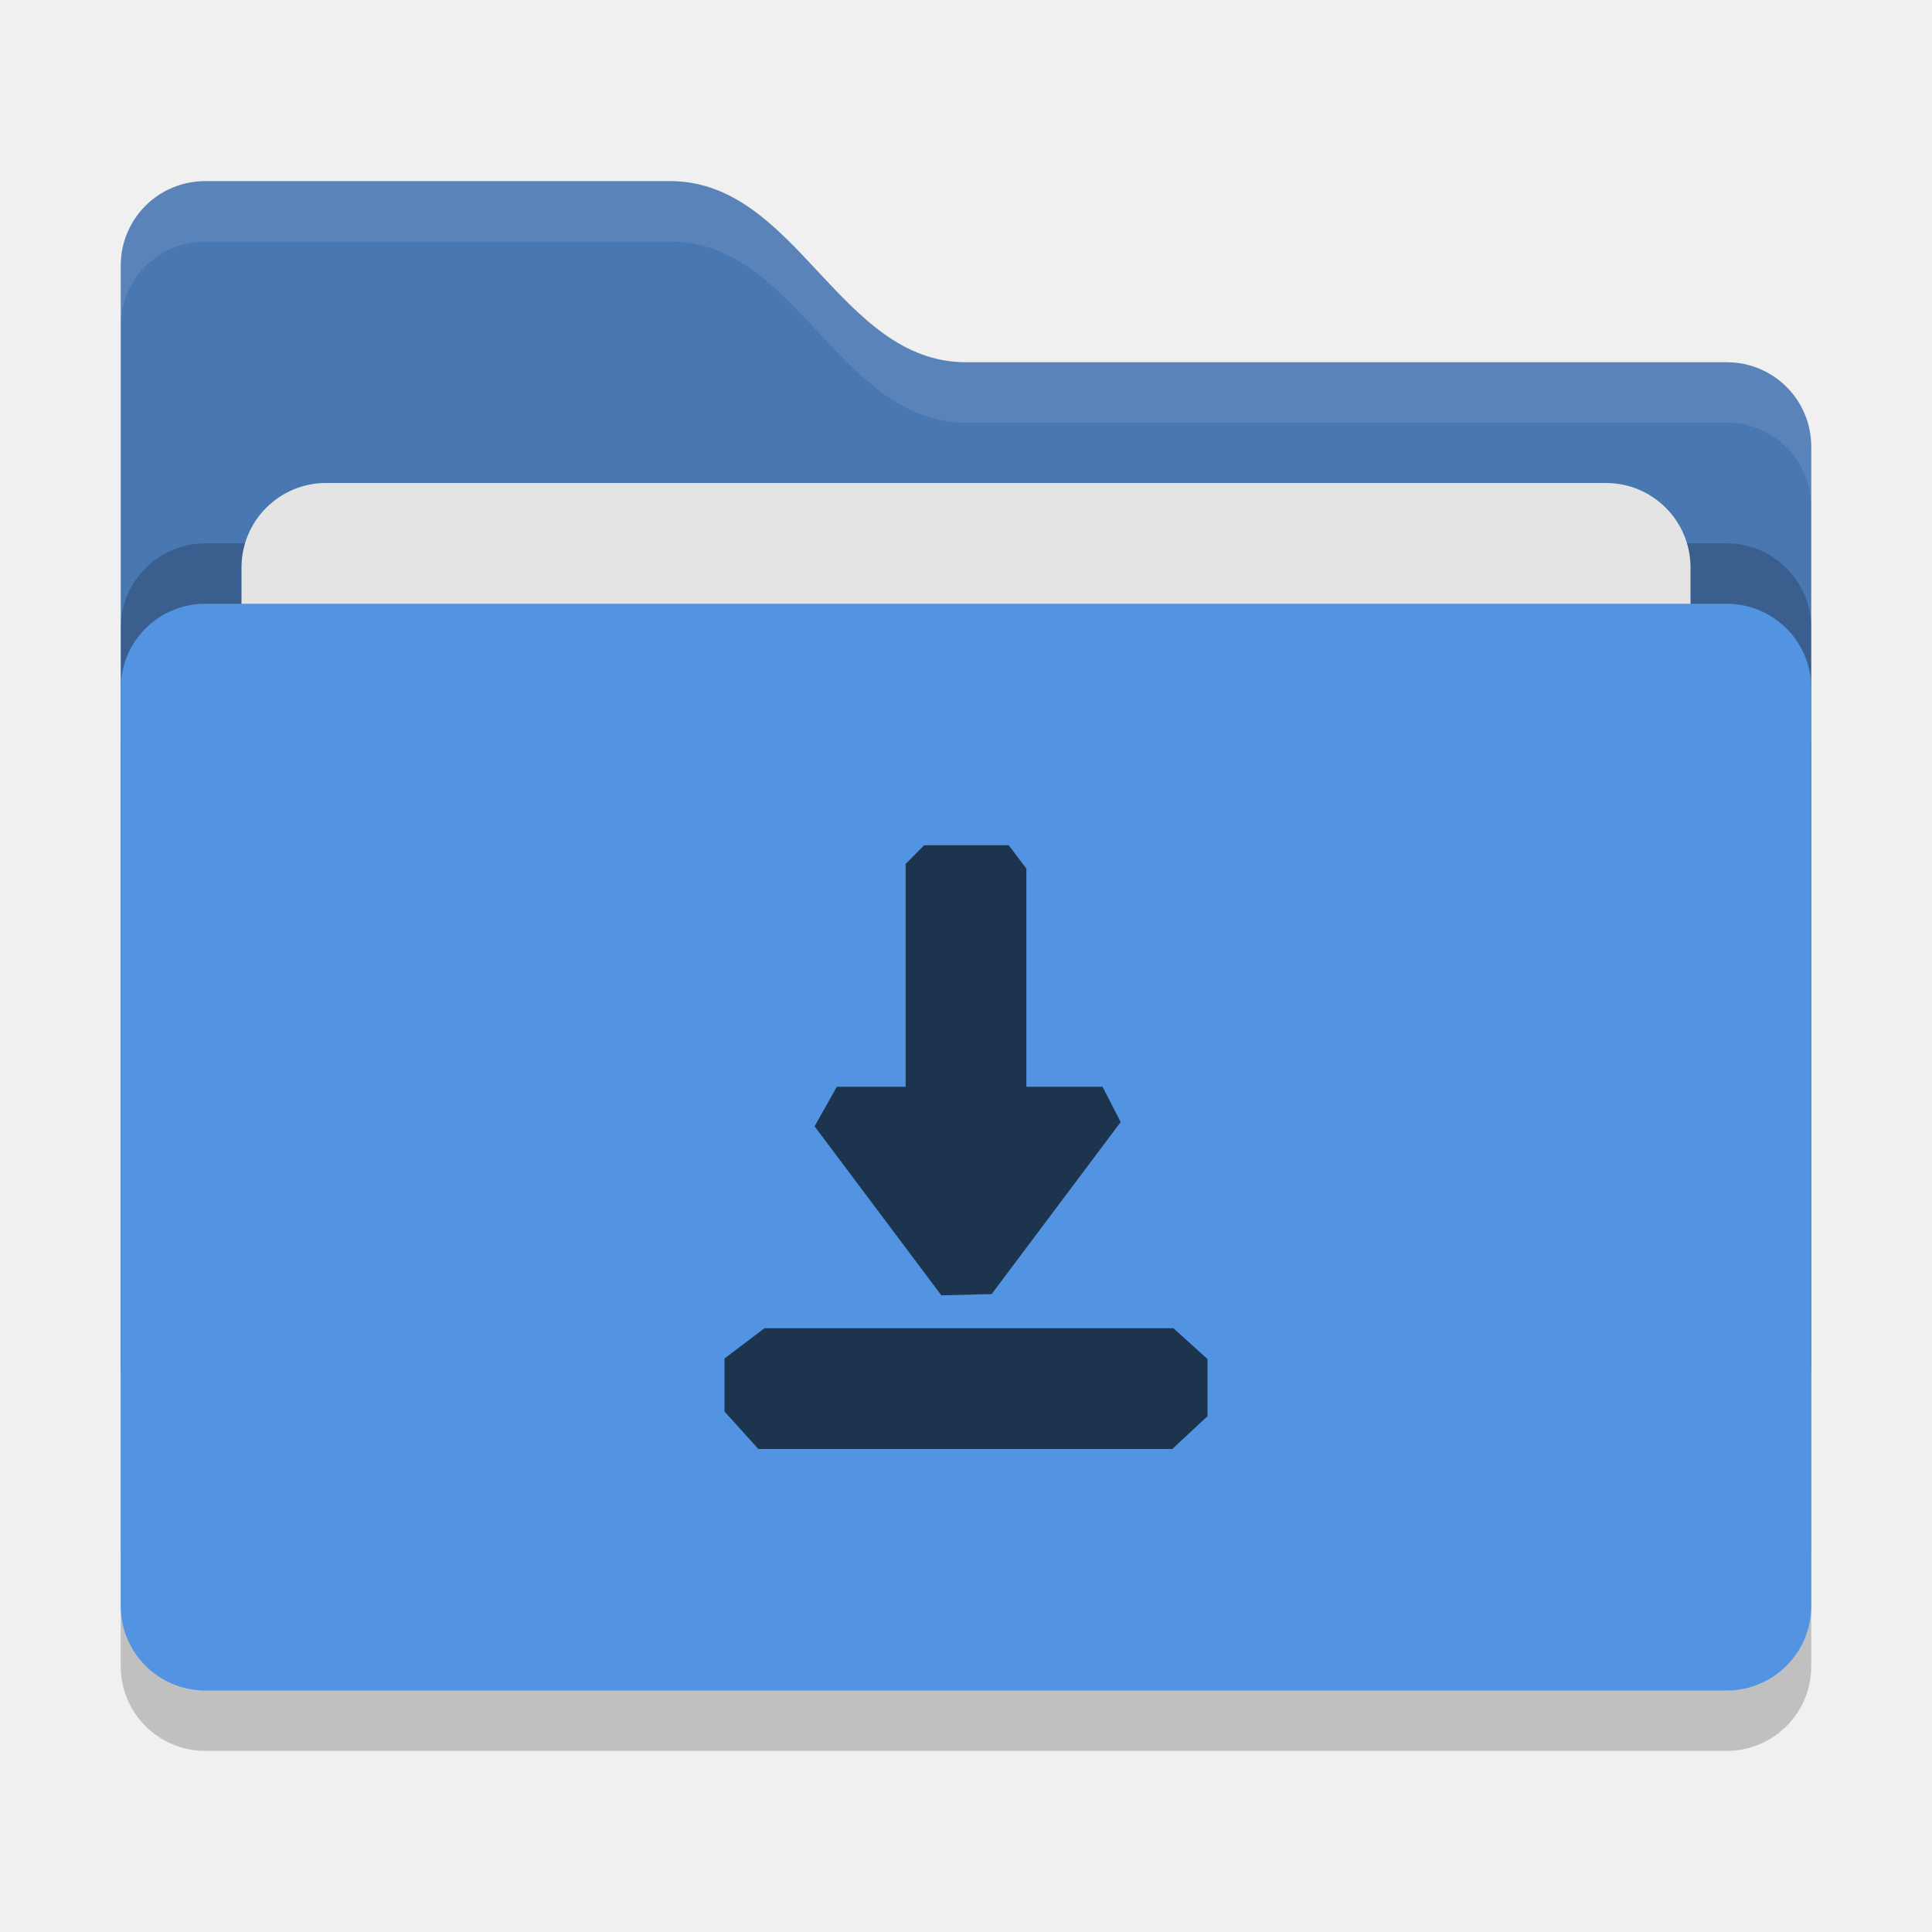
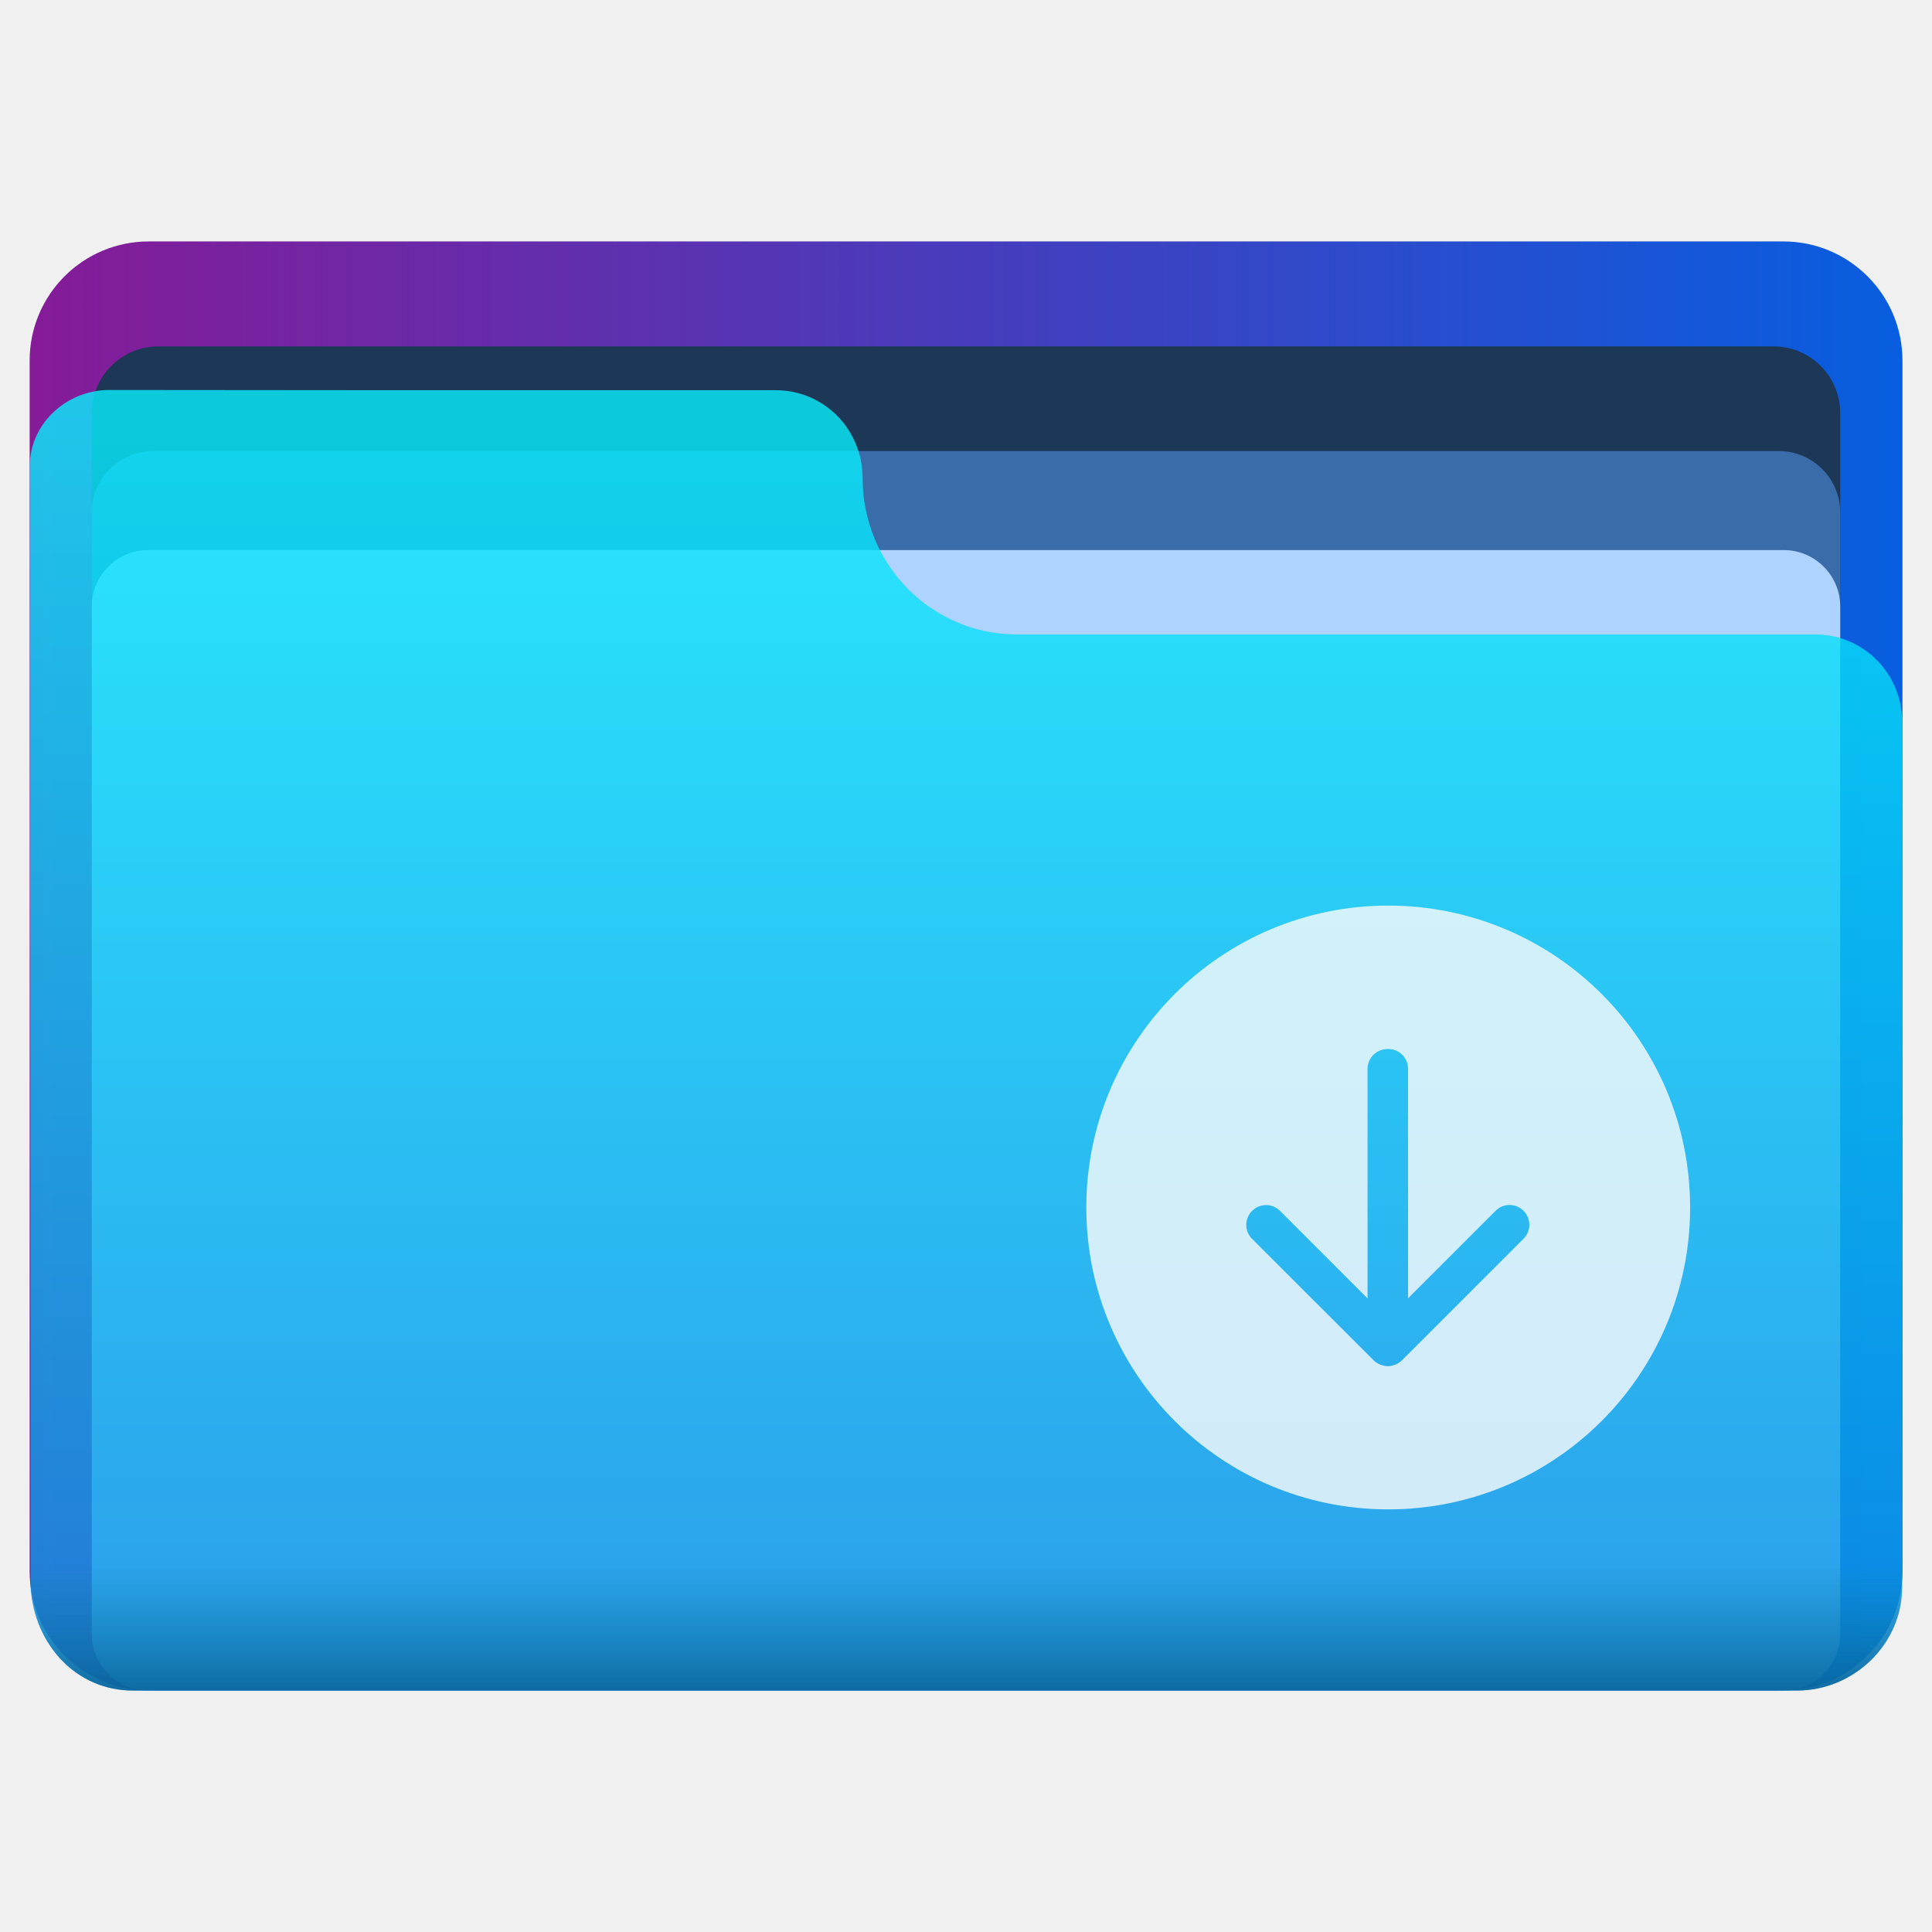
- <svg xmlns="http://www.w3.org/2000/svg" width="32" height="32" version="1" id="svg2903878">
-   <defs id="defs2903882" />
-   <rect style="opacity:0.2" width="28" height="18" x="2" y="11" rx="1.4" ry="1.4" id="rect2903864" />
-   <path style="fill:#4877b1" d="M 2,22.6 C 2,23.376 2.624,24 3.4,24 H 28.6 C 29.376,24 30,23.376 30,22.6 V 7.4 C 30,6.624 29.376,6 28.6,6 H 16 C 13.9,6 13.2,3 11.1,3 H 3.4 C 2.624,3 2,3.624 2,4.4" id="path2903866" />
-   <rect style="opacity:0.2" width="28" height="18" x="2" y="9" rx="1.4" ry="1.4" id="rect2903868" />
-   <rect style="fill:#e4e4e4" width="24" height="11" x="4" y="8" rx="1.4" ry="1.4" id="rect2903870" />
-   <rect style="fill:#5294e2" width="28" height="18" x="2" y="10" rx="1.4" ry="1.4" id="rect2903872" />
-   <path style="opacity:0.1;fill:#ffffff" d="M 3.4,3 C 2.625,3 2,3.625 2,4.4 V 5.4 C 2,4.625 2.625,4 3.4,4 H 11.1 C 13.2,4 13.9,7 16,7 H 28.6 C 29.375,7 30,7.625 30,8.4 V 7.4 C 30,6.625 29.375,6 28.6,6 H 16 C 13.9,6 13.2,3 11.1,3 Z" id="path2903874" />
-   <path style="fill:#1d344f" d="M 15.307,14 15,14.31 V 18 h -1.139 v 0 l -0.369,0.655 2.1,2.8 v 0 l 0.833,-0.021 2.137,-2.849 v 0 L 18.262,18 H 17 v -3.613 0 L 16.708,14 Z M 12.662,22 12,22.501 v 0.878 L 12.561,24 v 0 h 6.856 v 0 L 20,23.457 V 22.51 L 19.436,22 v 0 z" id="path2903876" />
+ <svg xmlns="http://www.w3.org/2000/svg" width="64" height="64" version="1.1" viewBox="0 0 16.933 16.933">
+   <defs>
+     <style type="text/css" />
+     <style id="current-color-scheme" type="text/css">.ColorScheme-Text { color:#727272; } .ColorScheme-Highlight { color:#5294e2; }</style>
+     <linearGradient id="linearGradient5239" x1=".529" x2="16.404" y1="5.397" y2="5.397" gradientTransform="translate(-21.696)" gradientUnits="userSpaceOnUse">
+       <stop stop-color="#fff" offset="0" />
+       <stop stop-color="#fff" stop-opacity="0" offset="1" />
+     </linearGradient>
+     <linearGradient id="linearGradient60884-3" x1="157.33" x2="247.31" y1="69.985" y2="69.985" gradientTransform="matrix(.18033 0 0 .18033 -28.018 -4.154)" gradientUnits="userSpaceOnUse">
+       <stop stop-color="#861b98" offset="0" />
+       <stop stop-color="#085ee0" offset="1" />
+     </linearGradient>
+     <linearGradient id="linearGradient47593-7" x1="193.68" x2="193.68" y1="43.371" y2="103.22" gradientTransform="matrix(.17854 0 0 .18033 -27.733 -4.154)" gradientUnits="userSpaceOnUse">
+       <stop stop-color="#07effe" offset="0" />
+       <stop stop-color="#0b92e5" offset="1" />
+     </linearGradient>
+     <linearGradient id="linearGradient2806" x1=".707" x2=".707" y1="14.743" y2="3.539" gradientTransform="translate(3.8869)" gradientUnits="userSpaceOnUse">
+       <stop stop-color="#075e91" offset="0" />
+       <stop stop-color="#077faa" stop-opacity="0" offset=".1" />
+       <stop stop-color="#07effe" stop-opacity="0" offset="1" />
+     </linearGradient>
+   </defs>
+   <g transform="matrix(1.0116 0 0 1.0116 -.098288 -.098288)" fill-rule="evenodd" stroke-width=".18">
+     <rect x=".354" y="2.189" width="16.226" height="12.554" ry="1.032" fill="url(#linearGradient60884-3)" style="paint-order:stroke fill markers" />
+     <rect x=".892" y="3.098" width="15.149" height="11.645" ry=".578" fill="#1d3857" style="paint-order:stroke fill markers" />
+     <rect x=".892" y="4.005" width="15.149" height="10.738" ry=".533" fill="#3a6caa" style="paint-order:stroke fill markers" />
+     <rect x=".892" y="4.863" width="15.149" height="9.881" ry=".49" fill="#afd3ff" style="paint-order:stroke fill markers" />
+     <path d="m1.044 3.476c-0.381 0-0.709 0.31-0.688 0.695 0 3.226 0.007 6.427 0.007 9.679 0.03 0.494 0.395 0.894 0.885 0.894h14.418c0.49 0 0.911-0.399 0.911-0.894l1.51e-4 -4.437c0-0.063 7.22e-4 -0.118 7.22e-4 -0.181v-2.875c0-0.053-0.005-0.104-0.015-0.154-0.01-0.05-0.025-0.098-0.044-0.144-0.019-0.046-0.042-0.089-0.069-0.13-0.027-0.041-0.058-0.079-0.092-0.113-0.034-0.035-0.072-0.066-0.112-0.093s-0.083-0.051-0.128-0.07c-0.045-0.019-0.093-0.034-0.142-0.044-0.049-0.01-0.1-0.015-0.153-0.015h-6.91c-0.047 0-0.092-0.002-0.138-0.007-0.045-0.005-0.09-0.011-0.134-0.02-0.044-0.009-0.087-0.02-0.129-0.033-0.042-0.013-0.083-0.029-0.123-0.046-0.04-0.017-0.079-0.036-0.118-0.057-0.038-0.021-0.075-0.044-0.111-0.068-0.036-0.024-0.07-0.05-0.103-0.078-0.033-0.028-0.065-0.057-0.095-0.087-0.03-0.031-0.059-0.063-0.086-0.097s-0.053-0.068-0.077-0.104c-0.024-0.036-0.046-0.073-0.067-0.112-0.021-0.038-0.04-0.078-0.056-0.119-0.017-0.041-0.032-0.082-0.045-0.125-0.013-0.043-0.024-0.086-0.033-0.13-0.009-0.044-0.016-0.089-0.02-0.135-0.004-0.044-0.007-0.089-0.007-0.135 0-0.053-0.005-0.104-0.015-0.154-0.01-0.05-0.025-0.098-0.044-0.144-0.019-0.046-0.042-0.089-0.069-0.13-0.027-0.041-0.058-0.079-0.092-0.113-0.034-0.035-0.072-0.066-0.112-0.093-0.04-0.027-0.083-0.051-0.128-0.07-0.045-0.019-0.093-0.034-0.142-0.044-0.049-0.01-0.1-0.015-0.153-0.015h-3.393z" fill="url(#linearGradient47593-7)" opacity=".8" style="paint-order:stroke fill markers" />
+     <path d="m1.044 3.476c-0.381 0-0.709 0.31-0.688 0.695 0 3.226 0.007 6.427 0.007 9.679 0.03 0.494 0.395 0.894 0.885 0.894h14.418c0.49 0 0.911-0.399 0.911-0.894l1.51e-4 -4.437c0-0.063 7.22e-4 -0.118 7.22e-4 -0.181v-2.875c0-0.053-0.005-0.104-0.015-0.154-0.01-0.05-0.025-0.098-0.044-0.144-0.019-0.046-0.042-0.089-0.069-0.13-0.027-0.041-0.058-0.079-0.092-0.113-0.034-0.035-0.072-0.066-0.112-0.093s-0.083-0.051-0.128-0.07c-0.045-0.019-0.093-0.034-0.142-0.044-0.049-0.01-0.1-0.015-0.153-0.015h-6.91c-0.047 0-0.092-0.002-0.138-0.007-0.045-0.005-0.09-0.011-0.134-0.02-0.044-0.009-0.087-0.02-0.129-0.033-0.042-0.013-0.083-0.029-0.123-0.046-0.04-0.017-0.079-0.036-0.118-0.057-0.038-0.021-0.075-0.044-0.111-0.068-0.036-0.024-0.07-0.05-0.103-0.078-0.033-0.028-0.065-0.057-0.095-0.087-0.03-0.031-0.059-0.063-0.086-0.097s-0.053-0.068-0.077-0.104c-0.024-0.036-0.046-0.073-0.067-0.112-0.021-0.038-0.04-0.078-0.056-0.119-0.017-0.041-0.032-0.082-0.045-0.125-0.013-0.043-0.024-0.086-0.033-0.13-0.009-0.044-0.016-0.089-0.02-0.135-0.004-0.044-0.007-0.089-0.007-0.135 0-0.053-0.005-0.104-0.015-0.154-0.01-0.05-0.025-0.098-0.044-0.144-0.019-0.046-0.042-0.089-0.069-0.13-0.027-0.041-0.058-0.079-0.092-0.113-0.034-0.035-0.072-0.066-0.112-0.093-0.04-0.027-0.083-0.051-0.128-0.07-0.045-0.019-0.093-0.034-0.142-0.044-0.049-0.01-0.1-0.015-0.153-0.015h-3.393z" fill="url(#linearGradient2806)" opacity=".8" style="paint-order:stroke fill markers" />
+   </g>
+   <g fill="#5e4aa6" stroke-width=".265">
+     <circle cx="-330.35" cy="-328.38" r="0" />
+     <circle cx="-312.11" cy="-326.25" r="0" />
+     <circle cx="-306.02" cy="-333.07" r="0" />
+     <circle cx="-308.84" cy="-326.01" r="0" />
+     <circle cx="-328.8" cy="-330.45" r="0" />
+     <g transform="translate(-21.76 -10.352)">
+       <circle cx="-330.35" cy="-328.38" r="0" />
+       <circle cx="-312.11" cy="-326.25" r="0" />
+       <circle cx="-306.02" cy="-333.07" r="0" />
+       <circle cx="-308.84" cy="-326.01" r="0" />
+       <circle cx="-328.8" cy="-330.45" r="0" />
+     </g>
+     <g transform="translate(.000295 -.00033978)">
+       <circle cx="-330.35" cy="-328.38" r="0" />
+       <circle cx="-312.11" cy="-326.25" r="0" />
+       <circle cx="-306.02" cy="-333.07" r="0" />
+       <circle cx="-308.84" cy="-326.01" r="0" />
+       <circle cx="-328.8" cy="-330.45" r="0" />
+     </g>
+   </g>
+   <path d="m-13.335 4.114c-0.113 0.002-0.308-0.015-0.52 0.095-0.736 0.379-0.772 0.594-1.557 0.714h-4.961c-0.22 0-0.418 0.089-0.562 0.232-0.139 0.139-0.22 0.333-0.225 0.546v0.384c0.005-0.212 0.086-0.406 0.225-0.546 0.143-0.143 0.342-0.232 0.562-0.232h4.961c0.785-0.12 0.821-0.335 1.557-0.714 0.211-0.111 0.407-0.093 0.52-0.095h7.383c0.182 3.704e-4 0.347 0.081 0.467 0.212 0.12 0.132 0.194 0.314 0.194 0.515v-0.384c0-0.201-0.074-0.383-0.194-0.515-0.119-0.131-0.284-0.212-0.467-0.212h-1.165zm-7.825 2.104c-0.003 0.026-0.007 0.052-0.007 0.079v0.384c0-0.027 0.004-0.053 0.007-0.079v-0.278z" fill="url(#linearGradient5239)" opacity=".3" style="paint-order:stroke fill markers" />
+   <path d="m12.167 7.937a2.646 2.646 0 0 0-2.646 2.646 2.646 2.646 0 0 0 2.646 2.646 2.646 2.646 0 0 0 2.646-2.646 2.646 2.646 0 0 0-2.646-2.646zm-0.009 1.257c3e-3 -1.495e-4 0.006 0 0.009 0 0.096 0 0.174 0.077 0.174 0.174v2.011l0.767-0.767c0.068-0.068 0.177-0.068 0.245 0 0.068 0.068 0.068 0.177 0 0.245l-1.052 1.052c-0.002 0.002-0.004 0.004-0.006 0.006l-0.006 0.006c-2e-3 0.002-4e-3 0.004-0.006 0.006-0.002 0.002-0.004 0.004-0.006 0.005-0.002 0.002-0.004 0.004-0.007 0.005-0.002 0.002-0.004 0.003-0.006 0.005-5e-4 3.09e-4 -1e-3 6.95e-4 -0.002 1e-3 -8.8e-4 5.4e-4 -0.002 9.75e-4 -0.003 0.002-0.006 0.004-0.012 0.007-0.019 0.01-0.003 0.001-0.005 0.003-0.008 0.004-6.6e-4 2.77e-4 -0.001 2.48e-4 -0.002 5.17e-4 -0.003 0.001-0.005 0.002-0.008 0.003-2e-3 6.99e-4 -0.004 0.002-0.006 0.002-8e-4 2.52e-4 -0.002 2.75e-4 -0.003 5.16e-4 -0.002 5e-4 -0.004 0.001-0.006 0.002-7.2e-4 1.87e-4 -0.001 3.41e-4 -0.002 5.17e-4 -0.002 6e-4 -4e-3 0.001-0.006 0.002-6.8e-4 1.37e-4 -0.001 3.87e-4 -0.002 5.16e-4 -0.003 5e-4 -0.005 0.001-0.008 0.002-0.002 2.76e-4 -0.004 3.01e-4 -0.006 5.16e-4 -0.003 3.33e-4 -0.006 8.56e-4 -0.01 1e-3h-5.17e-4c-3.32e-4 1.7e-5 -6.98e-4 -1.5e-5 -1e-3 0-0.003 1.18e-4 -0.006 0-0.008 0-0.003 0-0.005 1.32e-4 -0.008 0-3.41e-4 -1.7e-5 -6.88e-4 1.8e-5 -1e-3 0-5e-3 -2e-4 -0.01-8.43e-4 -0.015-0.002h-5.17e-4c-5.3e-4 -7.8e-5 -1e-3 -4.36e-4 -0.002-5.17e-4 -0.002-2.99e-4 -0.005-6.2e-4 -0.007-1e-3 -6.9e-4 -1.33e-4 -0.001-3.75e-4 -0.002-5.16e-4 -2e-3 -4.01e-4 -0.004-0.001-0.006-0.002h-5.17e-4c-6.8e-4 -1.66e-4 -0.001-3.41e-4 -0.002-5.17e-4 -0.002-3.99e-4 -0.004-9.95e-4 -0.006-0.002h-5.17e-4c-7e-4 -2.07e-4 -0.001-3.01e-4 -0.002-5.16e-4 -0.002-6.01e-4 -0.004-0.001-0.006-0.002-0.003-9e-4 -0.005-2e-3 -0.008-0.003h-5.17e-4c-6.6e-4 -2.69e-4 -0.001-2.4e-4 -0.002-5.17e-4 -0.002-7e-4 -0.003-0.001-0.005-0.002l-5.16e-4 -5.17e-4h-5.17e-4l-5.17e-4 -5.16e-4c-0.002-0.001-0.004-0.002-0.007-0.003-6.8e-4 -3.22e-4 -0.001-6.69e-4 -0.002-1e-3 -0.002-1e-3 -0.003-0.003-0.005-0.004h-5.16e-4c-5.3e-4 -2.83e-4 -1e-3 -7.11e-4 -0.002-1e-3 -0.002-9e-4 -0.004-0.002-0.005-0.003l-5.17e-4 -5.16e-4c-0.002-1e-3 -0.003-2e-3 -0.005-0.003l-5.17e-4 -5.17e-4c-5e-4 -3.28e-4 -1e-3 -6.66e-4 -0.002-1e-3h-5.17e-4c-3.84e-4 -2.52e-4 -6.47e-4 -7.44e-4 -1e-3 -1e-3 -0.001-0.001-0.003-0.003-0.004-0.004-4.9e-4 -3.6e-4 -0.001-6.34e-4 -0.002-1e-3 -2.87e-4 -2.36e-4 -7.44e-4 -2.77e-4 -1e-3 -5.16e-4 -0.002-0.002-0.003-0.004-0.005-0.005h-1e-3c-0.002-0.002-0.004-0.004-0.006-0.006v-5.17e-4l-0.006-0.006-1.058-1.057c-0.068-0.068-0.068-0.177 0-0.245s0.177-0.068 0.245 0l0.767 0.767v-2.011c0-0.093 0.073-0.169 0.165-0.174z" fill="#fbfbfb" fill-rule="evenodd" opacity=".8" stroke-linecap="round" stroke-linejoin="round" stroke-opacity=".769" stroke-width=".573" style="paint-order:stroke fill markers" />
</svg>
